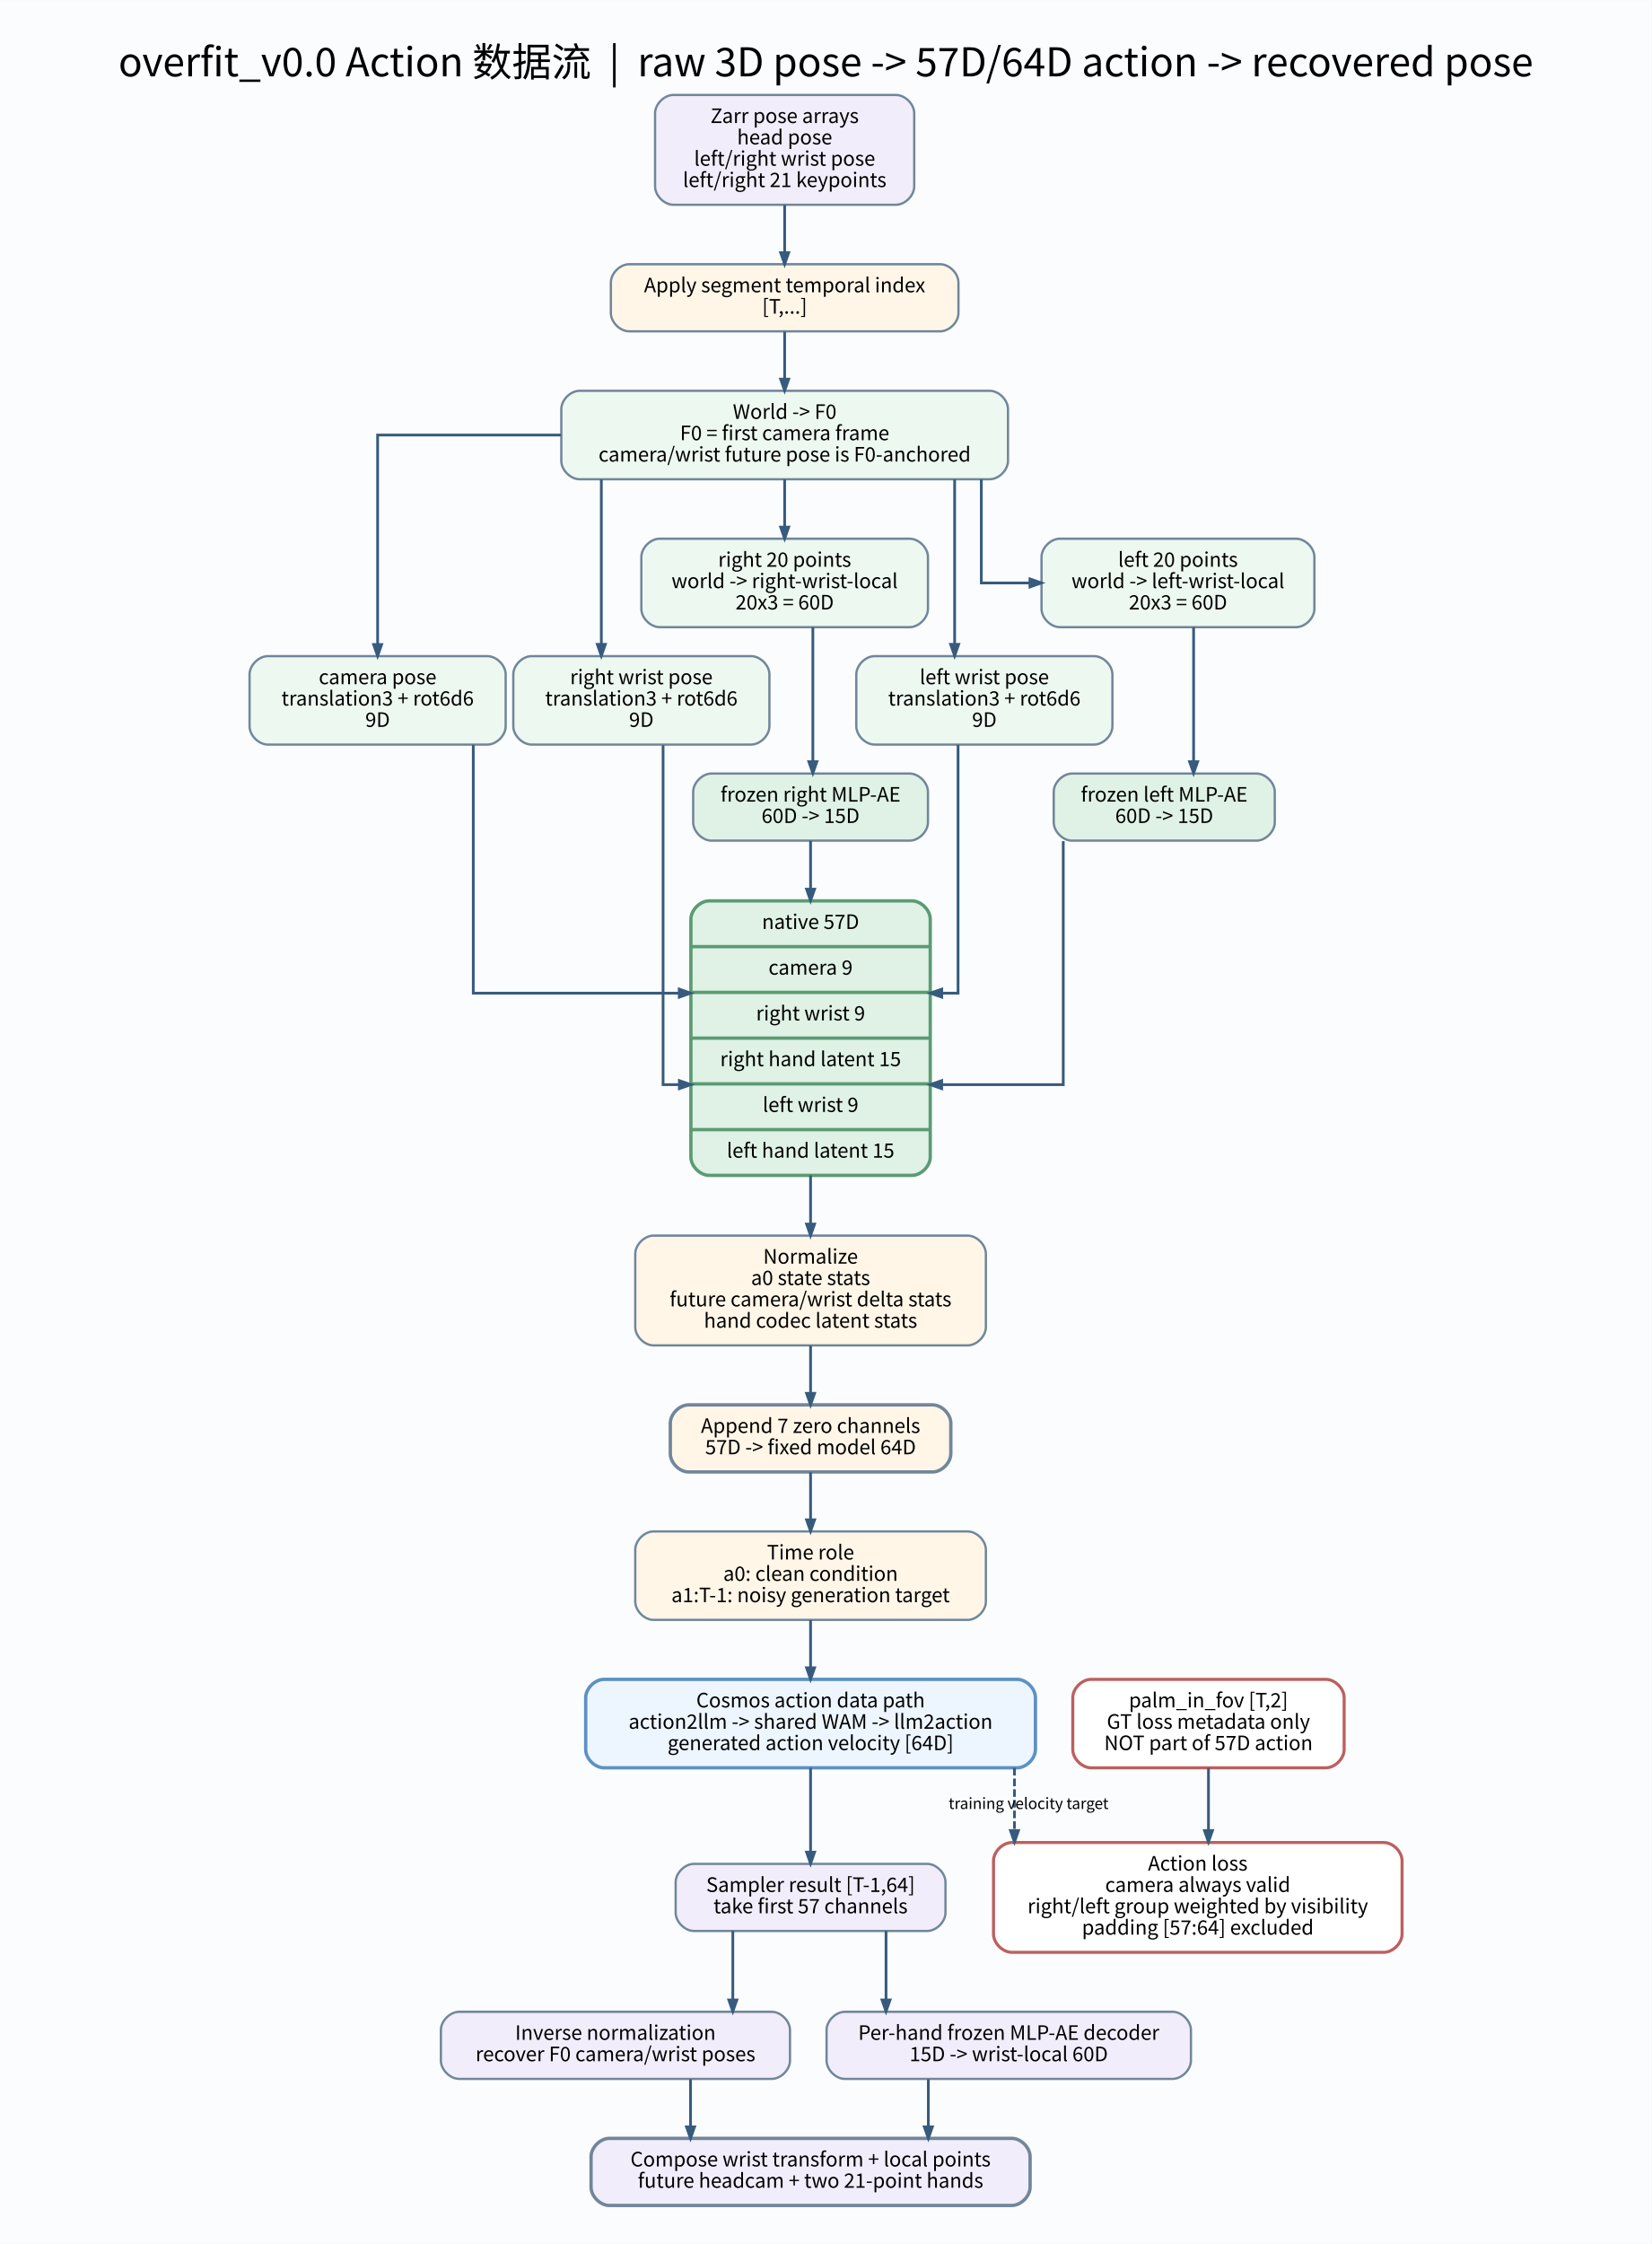
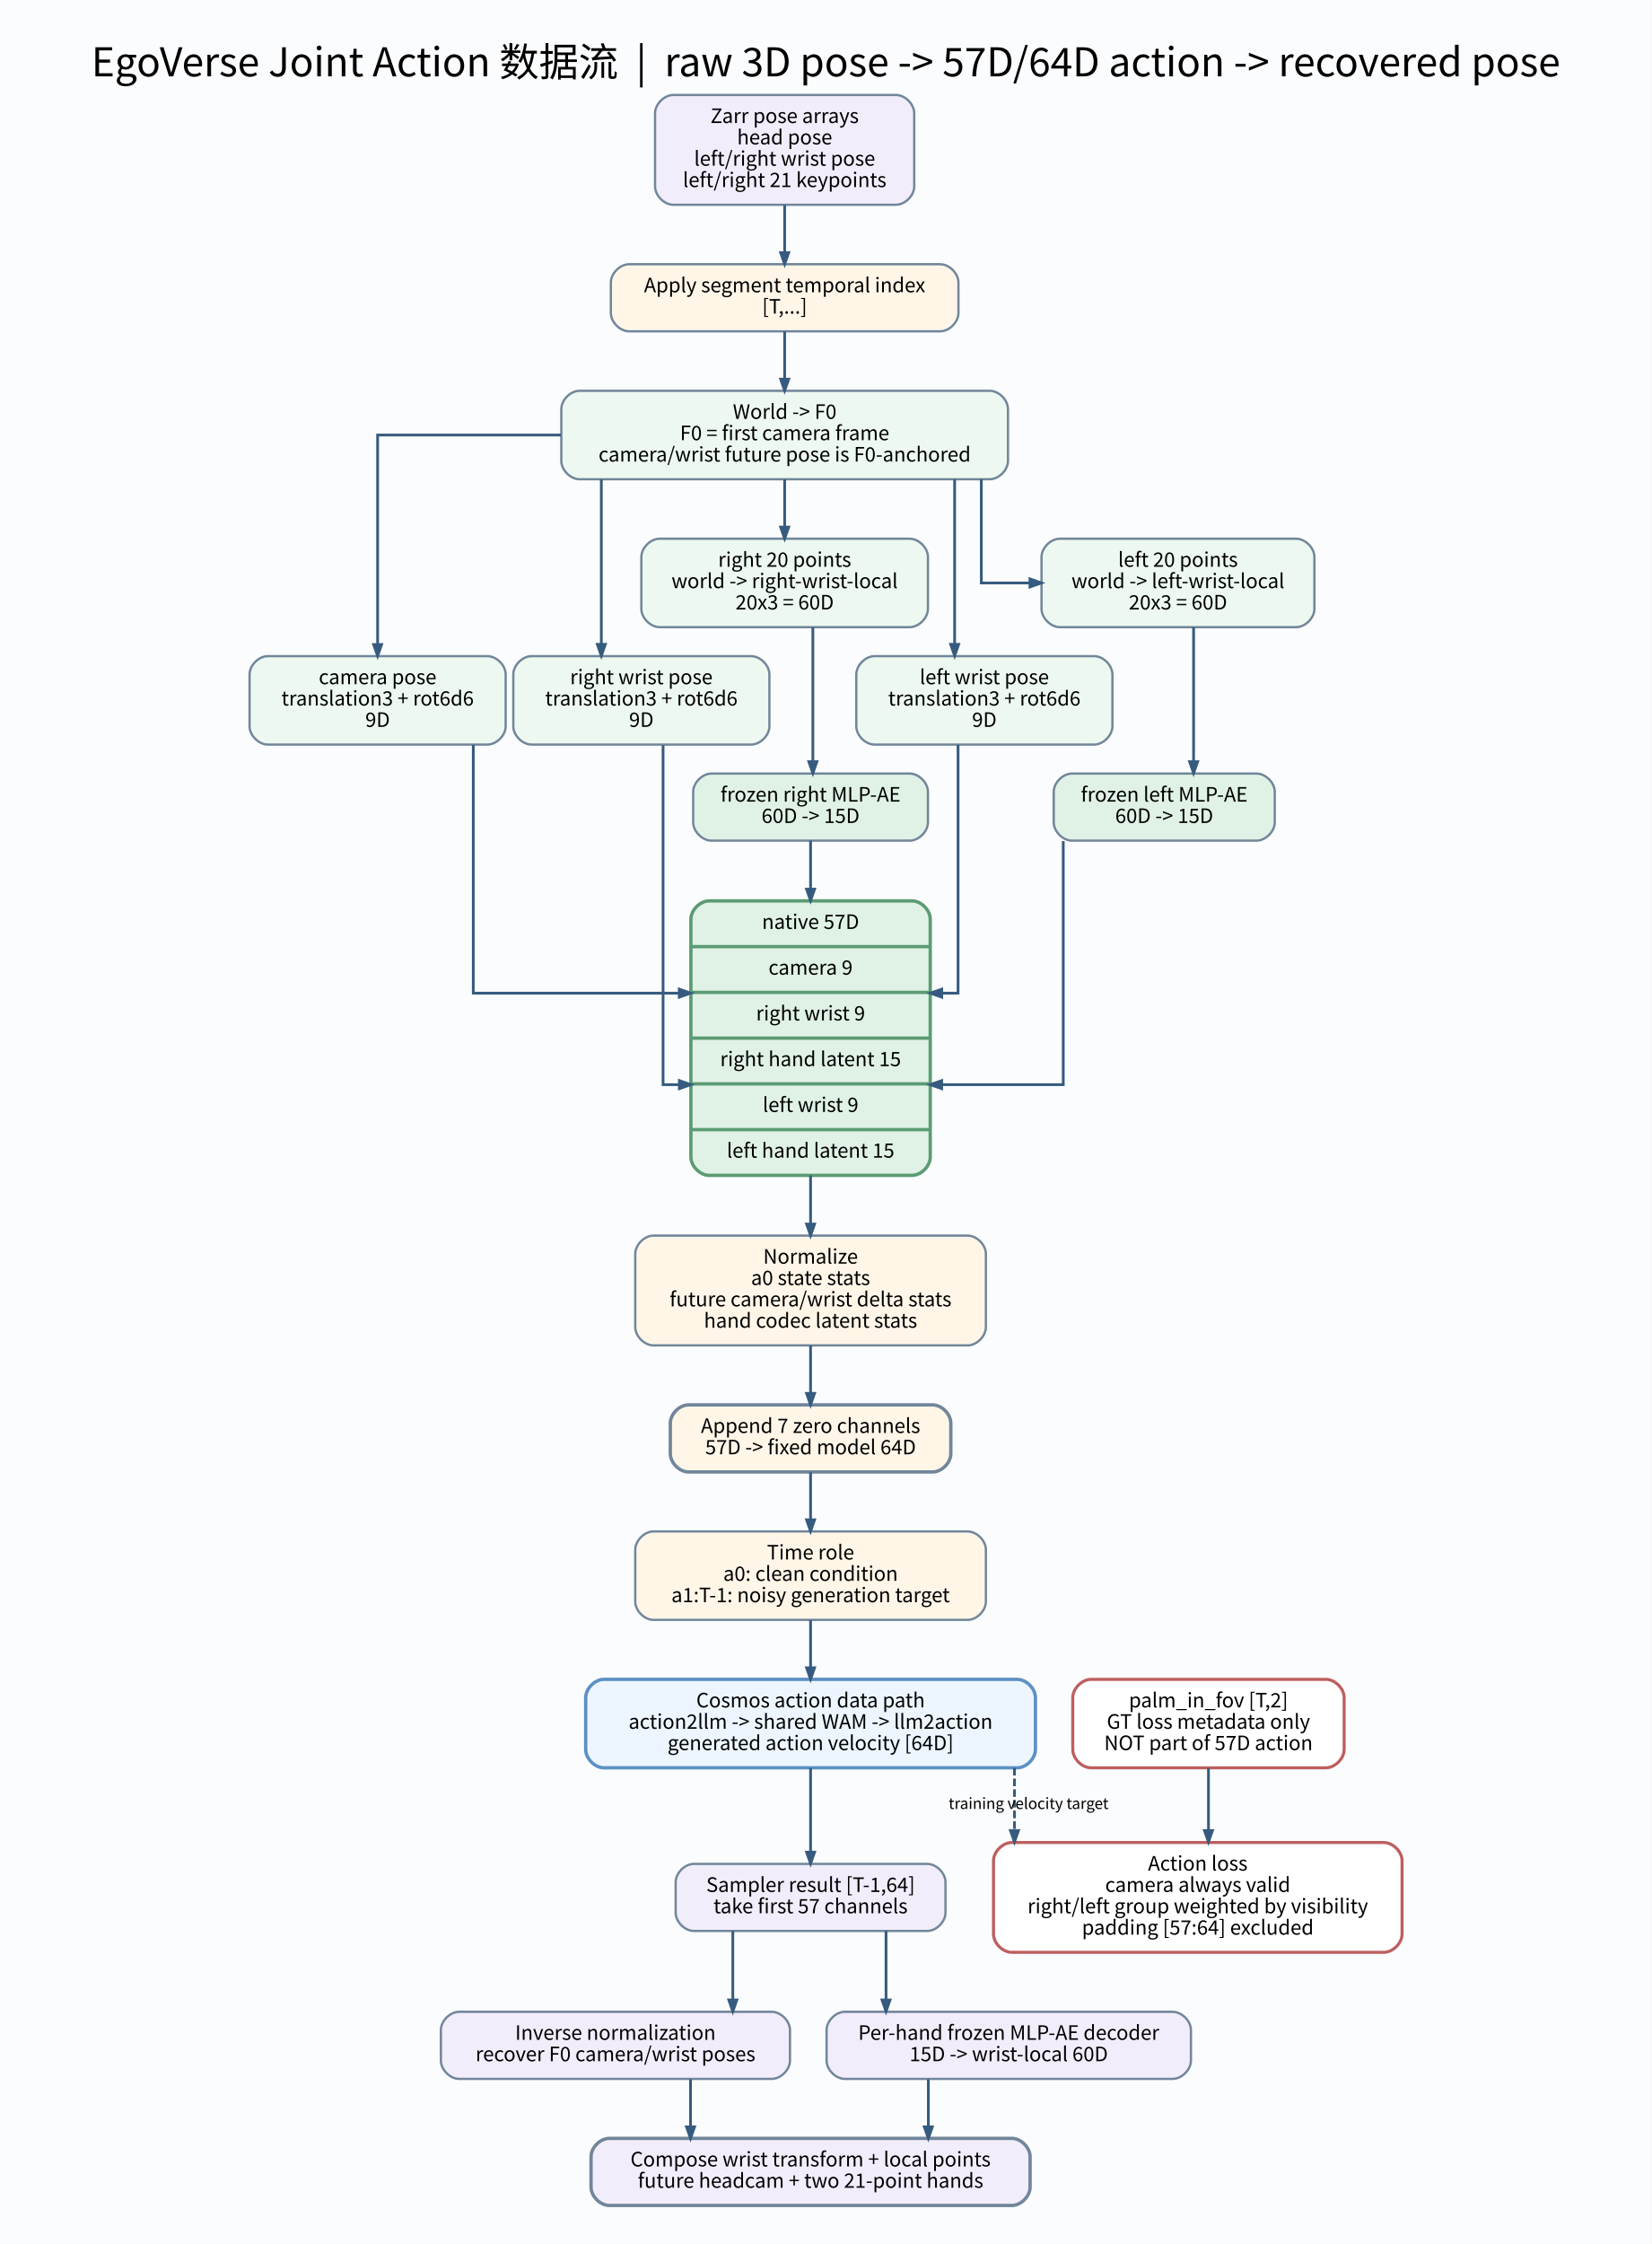
- <svg xmlns="http://www.w3.org/2000/svg" width="1083pt" height="1471pt" viewBox="0.00 0.00 1083.40 1471.40">
+ <svg xmlns="http://www.w3.org/2000/svg" shape-rendering="geometricPrecision" text-rendering="geometricPrecision" width="1083pt" height="1471pt" viewBox="0.00 0.00 1083.40 1471.40">
  <g id="graph0" class="graph" transform="scale(1 1) rotate(0) translate(25.2 1446.2)">
    <polygon fill="#fbfcfe" stroke="transparent" points="-25.2,25.2 -25.2,-1446.2 1058.2,-1446.2 1058.2,25.2 -25.2,25.2" />
-     <text text-anchor="middle" x="516.5" y="-1396.2" font-family="Noto Sans CJK SC" font-size="26.00">overfit_v0.0 Action 数据流  |  raw 3D pose -&gt; 57D/64D action -&gt; recovered pose</text>
+     <text text-anchor="middle" x="516.5" y="-1396.2" font-family="PingFang SC, Hiragino Sans GB, Microsoft YaHei, Noto Sans CJK SC, sans-serif" font-size="26.00">EgoVerse Joint Action 数据流  |  raw 3D pose -&gt; 57D/64D action -&gt; recovered pose</text>
    <g id="node1" class="node">
      <path fill="#f2edfb" stroke="#71869a" stroke-width="1.5" d="M562.5,-1384C562.5,-1384 416.5,-1384 416.5,-1384 410.5,-1384 404.5,-1378 404.5,-1372 404.5,-1372 404.5,-1324 404.5,-1324 404.5,-1318 410.5,-1312 416.5,-1312 416.5,-1312 562.5,-1312 562.5,-1312 568.5,-1312 574.5,-1318 574.5,-1324 574.5,-1324 574.5,-1372 574.5,-1372 574.5,-1378 568.5,-1384 562.5,-1384" />
-       <text text-anchor="middle" x="489.5" y="-1365.6" font-family="Noto Sans CJK SC" font-size="13.00">Zarr pose arrays</text>
-       <text text-anchor="middle" x="489.5" y="-1351.6" font-family="Noto Sans CJK SC" font-size="13.00">head pose</text>
-       <text text-anchor="middle" x="489.5" y="-1337.6" font-family="Noto Sans CJK SC" font-size="13.00">left/right wrist pose</text>
-       <text text-anchor="middle" x="489.5" y="-1323.6" font-family="Noto Sans CJK SC" font-size="13.00">left/right 21 keypoints</text>
+       <text text-anchor="middle" x="489.5" y="-1365.6" font-family="PingFang SC, Hiragino Sans GB, Microsoft YaHei, Noto Sans CJK SC, sans-serif" font-size="13.00">Zarr pose arrays</text>
+       <text text-anchor="middle" x="489.5" y="-1351.6" font-family="PingFang SC, Hiragino Sans GB, Microsoft YaHei, Noto Sans CJK SC, sans-serif" font-size="13.00">head pose</text>
+       <text text-anchor="middle" x="489.5" y="-1337.6" font-family="PingFang SC, Hiragino Sans GB, Microsoft YaHei, Noto Sans CJK SC, sans-serif" font-size="13.00">left/right wrist pose</text>
+       <text text-anchor="middle" x="489.5" y="-1323.6" font-family="PingFang SC, Hiragino Sans GB, Microsoft YaHei, Noto Sans CJK SC, sans-serif" font-size="13.00">left/right 21 keypoints</text>
    </g>
    <g id="node2" class="node">
      <path fill="#fff6e8" stroke="#71869a" stroke-width="1.5" d="M591.5,-1273C591.5,-1273 387.5,-1273 387.5,-1273 381.5,-1273 375.5,-1267 375.5,-1261 375.5,-1261 375.5,-1241 375.5,-1241 375.5,-1235 381.5,-1229 387.5,-1229 387.5,-1229 591.5,-1229 591.5,-1229 597.5,-1229 603.5,-1235 603.5,-1241 603.5,-1241 603.5,-1261 603.5,-1261 603.5,-1267 597.5,-1273 591.5,-1273" />
-       <text text-anchor="middle" x="489.5" y="-1254.6" font-family="Noto Sans CJK SC" font-size="13.00">Apply segment temporal index</text>
-       <text text-anchor="middle" x="489.5" y="-1240.6" font-family="Noto Sans CJK SC" font-size="13.00">[T,...]</text>
+       <text text-anchor="middle" x="489.5" y="-1254.6" font-family="PingFang SC, Hiragino Sans GB, Microsoft YaHei, Noto Sans CJK SC, sans-serif" font-size="13.00">Apply segment temporal index</text>
+       <text text-anchor="middle" x="489.5" y="-1240.6" font-family="PingFang SC, Hiragino Sans GB, Microsoft YaHei, Noto Sans CJK SC, sans-serif" font-size="13.00">[T,...]</text>
    </g>
    <g id="edge1" class="edge">
      <path fill="none" stroke="#365b7e" stroke-width="1.8" d="M489.5,-1311.88C489.5,-1311.88 489.5,-1280.56 489.5,-1280.56" />
      <polygon fill="#365b7e" stroke="#365b7e" stroke-width="1.8" points="492.13,-1280.56 489.5,-1273.06 486.88,-1280.56 492.13,-1280.56" />
    </g>
    <g id="node3" class="node">
      <path fill="#edf8f0" stroke="#71869a" stroke-width="1.5" d="M624,-1190C624,-1190 355,-1190 355,-1190 349,-1190 343,-1184 343,-1178 343,-1178 343,-1144 343,-1144 343,-1138 349,-1132 355,-1132 355,-1132 624,-1132 624,-1132 630,-1132 636,-1138 636,-1144 636,-1144 636,-1178 636,-1178 636,-1184 630,-1190 624,-1190" />
-       <text text-anchor="middle" x="489.5" y="-1171.6" font-family="Noto Sans CJK SC" font-size="13.00">World -&gt; F0</text>
-       <text text-anchor="middle" x="489.5" y="-1157.6" font-family="Noto Sans CJK SC" font-size="13.00">F0 = first camera frame</text>
-       <text text-anchor="middle" x="489.5" y="-1143.6" font-family="Noto Sans CJK SC" font-size="13.00">camera/wrist future pose is F0-anchored</text>
+       <text text-anchor="middle" x="489.5" y="-1171.6" font-family="PingFang SC, Hiragino Sans GB, Microsoft YaHei, Noto Sans CJK SC, sans-serif" font-size="13.00">World -&gt; F0</text>
+       <text text-anchor="middle" x="489.5" y="-1157.6" font-family="PingFang SC, Hiragino Sans GB, Microsoft YaHei, Noto Sans CJK SC, sans-serif" font-size="13.00">F0 = first camera frame</text>
+       <text text-anchor="middle" x="489.5" y="-1143.6" font-family="PingFang SC, Hiragino Sans GB, Microsoft YaHei, Noto Sans CJK SC, sans-serif" font-size="13.00">camera/wrist future pose is F0-anchored</text>
    </g>
    <g id="edge2" class="edge">
      <path fill="none" stroke="#365b7e" stroke-width="1.8" d="M489.5,-1228.75C489.5,-1228.75 489.5,-1197.63 489.5,-1197.63" />
      <polygon fill="#365b7e" stroke="#365b7e" stroke-width="1.8" points="492.13,-1197.63 489.5,-1190.13 486.88,-1197.63 492.13,-1197.63" />
    </g>
    <g id="node4" class="node">
      <path fill="#edf8f0" stroke="#71869a" stroke-width="1.5" d="M294.5,-1016C294.5,-1016 150.5,-1016 150.5,-1016 144.5,-1016 138.5,-1010 138.5,-1004 138.5,-1004 138.5,-970 138.5,-970 138.5,-964 144.5,-958 150.5,-958 150.5,-958 294.5,-958 294.5,-958 300.5,-958 306.5,-964 306.5,-970 306.5,-970 306.5,-1004 306.5,-1004 306.5,-1010 300.5,-1016 294.5,-1016" />
-       <text text-anchor="middle" x="222.5" y="-997.6" font-family="Noto Sans CJK SC" font-size="13.00">camera pose</text>
-       <text text-anchor="middle" x="222.5" y="-983.6" font-family="Noto Sans CJK SC" font-size="13.00">translation3 + rot6d6</text>
-       <text text-anchor="middle" x="222.5" y="-969.6" font-family="Noto Sans CJK SC" font-size="13.00">9D</text>
+       <text text-anchor="middle" x="222.5" y="-997.6" font-family="PingFang SC, Hiragino Sans GB, Microsoft YaHei, Noto Sans CJK SC, sans-serif" font-size="13.00">camera pose</text>
+       <text text-anchor="middle" x="222.5" y="-983.6" font-family="PingFang SC, Hiragino Sans GB, Microsoft YaHei, Noto Sans CJK SC, sans-serif" font-size="13.00">translation3 + rot6d6</text>
+       <text text-anchor="middle" x="222.5" y="-969.6" font-family="PingFang SC, Hiragino Sans GB, Microsoft YaHei, Noto Sans CJK SC, sans-serif" font-size="13.00">9D</text>
    </g>
    <g id="edge3" class="edge">
      <path fill="none" stroke="#365b7e" stroke-width="1.8" d="M342.72,-1161C280.68,-1161 222.5,-1161 222.5,-1161 222.5,-1161 222.5,-1023.62 222.5,-1023.62" />
      <polygon fill="#365b7e" stroke="#365b7e" stroke-width="1.8" points="225.13,-1023.62 222.5,-1016.12 219.88,-1023.62 225.13,-1023.62" />
    </g>
    <g id="node5" class="node">
      <path fill="#edf8f0" stroke="#71869a" stroke-width="1.5" d="M467.5,-1016C467.5,-1016 323.5,-1016 323.5,-1016 317.5,-1016 311.5,-1010 311.5,-1004 311.5,-1004 311.5,-970 311.5,-970 311.5,-964 317.5,-958 323.5,-958 323.5,-958 467.5,-958 467.5,-958 473.5,-958 479.5,-964 479.5,-970 479.5,-970 479.5,-1004 479.5,-1004 479.5,-1010 473.5,-1016 467.5,-1016" />
-       <text text-anchor="middle" x="395.5" y="-997.6" font-family="Noto Sans CJK SC" font-size="13.00">right wrist pose</text>
-       <text text-anchor="middle" x="395.5" y="-983.6" font-family="Noto Sans CJK SC" font-size="13.00">translation3 + rot6d6</text>
-       <text text-anchor="middle" x="395.5" y="-969.6" font-family="Noto Sans CJK SC" font-size="13.00">9D</text>
+       <text text-anchor="middle" x="395.5" y="-997.6" font-family="PingFang SC, Hiragino Sans GB, Microsoft YaHei, Noto Sans CJK SC, sans-serif" font-size="13.00">right wrist pose</text>
+       <text text-anchor="middle" x="395.5" y="-983.6" font-family="PingFang SC, Hiragino Sans GB, Microsoft YaHei, Noto Sans CJK SC, sans-serif" font-size="13.00">translation3 + rot6d6</text>
+       <text text-anchor="middle" x="395.5" y="-969.6" font-family="PingFang SC, Hiragino Sans GB, Microsoft YaHei, Noto Sans CJK SC, sans-serif" font-size="13.00">9D</text>
    </g>
    <g id="edge4" class="edge">
      <path fill="none" stroke="#365b7e" stroke-width="1.8" d="M369.25,-1131.88C369.25,-1131.88 369.25,-1023.72 369.25,-1023.72" />
      <polygon fill="#365b7e" stroke="#365b7e" stroke-width="1.8" points="371.88,-1023.72 369.25,-1016.22 366.63,-1023.72 371.88,-1023.72" />
    </g>
    <g id="node6" class="node">
      <path fill="#edf8f0" stroke="#71869a" stroke-width="1.5" d="M571.5,-1093C571.5,-1093 407.5,-1093 407.5,-1093 401.5,-1093 395.5,-1087 395.5,-1081 395.5,-1081 395.5,-1047 395.5,-1047 395.5,-1041 401.5,-1035 407.5,-1035 407.5,-1035 571.5,-1035 571.5,-1035 577.5,-1035 583.5,-1041 583.5,-1047 583.5,-1047 583.5,-1081 583.5,-1081 583.5,-1087 577.5,-1093 571.5,-1093" />
-       <text text-anchor="middle" x="489.5" y="-1074.6" font-family="Noto Sans CJK SC" font-size="13.00">right 20 points</text>
-       <text text-anchor="middle" x="489.5" y="-1060.6" font-family="Noto Sans CJK SC" font-size="13.00">world -&gt; right-wrist-local</text>
-       <text text-anchor="middle" x="489.5" y="-1046.6" font-family="Noto Sans CJK SC" font-size="13.00">20x3 = 60D</text>
+       <text text-anchor="middle" x="489.5" y="-1074.6" font-family="PingFang SC, Hiragino Sans GB, Microsoft YaHei, Noto Sans CJK SC, sans-serif" font-size="13.00">right 20 points</text>
+       <text text-anchor="middle" x="489.5" y="-1060.6" font-family="PingFang SC, Hiragino Sans GB, Microsoft YaHei, Noto Sans CJK SC, sans-serif" font-size="13.00">world -&gt; right-wrist-local</text>
+       <text text-anchor="middle" x="489.5" y="-1046.6" font-family="PingFang SC, Hiragino Sans GB, Microsoft YaHei, Noto Sans CJK SC, sans-serif" font-size="13.00">20x3 = 60D</text>
    </g>
    <g id="edge5" class="edge">
      <path fill="none" stroke="#365b7e" stroke-width="1.8" d="M489.5,-1131.9C489.5,-1131.9 489.5,-1100.58 489.5,-1100.58" />
      <polygon fill="#365b7e" stroke="#365b7e" stroke-width="1.8" points="492.13,-1100.58 489.5,-1093.08 486.88,-1100.58 492.13,-1100.58" />
    </g>
    <g id="node8" class="node">
      <path fill="#edf8f0" stroke="#71869a" stroke-width="1.5" d="M692.5,-1016C692.5,-1016 548.5,-1016 548.5,-1016 542.5,-1016 536.5,-1010 536.5,-1004 536.5,-1004 536.5,-970 536.5,-970 536.5,-964 542.5,-958 548.5,-958 548.5,-958 692.5,-958 692.5,-958 698.5,-958 704.5,-964 704.5,-970 704.5,-970 704.5,-1004 704.5,-1004 704.5,-1010 698.5,-1016 692.5,-1016" />
-       <text text-anchor="middle" x="620.5" y="-997.6" font-family="Noto Sans CJK SC" font-size="13.00">left wrist pose</text>
-       <text text-anchor="middle" x="620.5" y="-983.6" font-family="Noto Sans CJK SC" font-size="13.00">translation3 + rot6d6</text>
-       <text text-anchor="middle" x="620.5" y="-969.6" font-family="Noto Sans CJK SC" font-size="13.00">9D</text>
+       <text text-anchor="middle" x="620.5" y="-997.6" font-family="PingFang SC, Hiragino Sans GB, Microsoft YaHei, Noto Sans CJK SC, sans-serif" font-size="13.00">left wrist pose</text>
+       <text text-anchor="middle" x="620.5" y="-983.6" font-family="PingFang SC, Hiragino Sans GB, Microsoft YaHei, Noto Sans CJK SC, sans-serif" font-size="13.00">translation3 + rot6d6</text>
+       <text text-anchor="middle" x="620.5" y="-969.6" font-family="PingFang SC, Hiragino Sans GB, Microsoft YaHei, Noto Sans CJK SC, sans-serif" font-size="13.00">9D</text>
    </g>
    <g id="edge6" class="edge">
      <path fill="none" stroke="#365b7e" stroke-width="1.8" d="M601,-1131.88C601,-1131.88 601,-1023.72 601,-1023.72" />
      <polygon fill="#365b7e" stroke="#365b7e" stroke-width="1.8" points="603.63,-1023.72 601,-1016.22 598.38,-1023.72 603.63,-1023.72" />
    </g>
    <g id="node9" class="node">
      <path fill="#edf8f0" stroke="#71869a" stroke-width="1.5" d="M825,-1093C825,-1093 670,-1093 670,-1093 664,-1093 658,-1087 658,-1081 658,-1081 658,-1047 658,-1047 658,-1041 664,-1035 670,-1035 670,-1035 825,-1035 825,-1035 831,-1035 837,-1041 837,-1047 837,-1047 837,-1081 837,-1081 837,-1087 831,-1093 825,-1093" />
-       <text text-anchor="middle" x="747.5" y="-1074.6" font-family="Noto Sans CJK SC" font-size="13.00">left 20 points</text>
-       <text text-anchor="middle" x="747.5" y="-1060.6" font-family="Noto Sans CJK SC" font-size="13.00">world -&gt; left-wrist-local</text>
-       <text text-anchor="middle" x="747.5" y="-1046.6" font-family="Noto Sans CJK SC" font-size="13.00">20x3 = 60D</text>
+       <text text-anchor="middle" x="747.5" y="-1074.6" font-family="PingFang SC, Hiragino Sans GB, Microsoft YaHei, Noto Sans CJK SC, sans-serif" font-size="13.00">left 20 points</text>
+       <text text-anchor="middle" x="747.5" y="-1060.6" font-family="PingFang SC, Hiragino Sans GB, Microsoft YaHei, Noto Sans CJK SC, sans-serif" font-size="13.00">world -&gt; left-wrist-local</text>
+       <text text-anchor="middle" x="747.5" y="-1046.6" font-family="PingFang SC, Hiragino Sans GB, Microsoft YaHei, Noto Sans CJK SC, sans-serif" font-size="13.00">20x3 = 60D</text>
    </g>
    <g id="edge7" class="edge">
      <path fill="none" stroke="#365b7e" stroke-width="1.8" d="M618.5,-1131.9C618.5,-1103.32 618.5,-1064 618.5,-1064 618.5,-1064 650.41,-1064 650.41,-1064" />
      <polygon fill="#365b7e" stroke="#365b7e" stroke-width="1.8" points="650.41,-1066.63 657.91,-1064 650.41,-1061.38 650.41,-1066.63" />
    </g>
    <g id="node11" class="node">
      <path fill="#dff2e5" stroke="#5b9b73" stroke-width="2.2" d="M440,-675.5C440,-675.5 573,-675.5 573,-675.5 579,-675.5 585,-681.5 585,-687.5 585,-687.5 585,-843.5 585,-843.5 585,-849.5 579,-855.5 573,-855.5 573,-855.5 440,-855.5 440,-855.5 434,-855.5 428,-849.5 428,-843.5 428,-843.5 428,-687.5 428,-687.5 428,-681.5 434,-675.5 440,-675.5" />
-       <text text-anchor="middle" x="506.5" y="-837.1" font-family="Noto Sans CJK SC" font-size="13.00">native 57D</text>
+       <text text-anchor="middle" x="506.5" y="-837.1" font-family="PingFang SC, Hiragino Sans GB, Microsoft YaHei, Noto Sans CJK SC, sans-serif" font-size="13.00">native 57D</text>
      <polyline fill="none" stroke="#5b9b73" stroke-width="2.2" points="428,-825.5 585,-825.5 " />
-       <text text-anchor="middle" x="506.5" y="-807.1" font-family="Noto Sans CJK SC" font-size="13.00">camera 9</text>
+       <text text-anchor="middle" x="506.5" y="-807.1" font-family="PingFang SC, Hiragino Sans GB, Microsoft YaHei, Noto Sans CJK SC, sans-serif" font-size="13.00">camera 9</text>
      <polyline fill="none" stroke="#5b9b73" stroke-width="2.2" points="428,-795.5 585,-795.5 " />
-       <text text-anchor="middle" x="506.5" y="-777.1" font-family="Noto Sans CJK SC" font-size="13.00">right wrist 9</text>
+       <text text-anchor="middle" x="506.5" y="-777.1" font-family="PingFang SC, Hiragino Sans GB, Microsoft YaHei, Noto Sans CJK SC, sans-serif" font-size="13.00">right wrist 9</text>
      <polyline fill="none" stroke="#5b9b73" stroke-width="2.2" points="428,-765.5 585,-765.5 " />
-       <text text-anchor="middle" x="506.5" y="-747.1" font-family="Noto Sans CJK SC" font-size="13.00">right hand latent 15</text>
+       <text text-anchor="middle" x="506.5" y="-747.1" font-family="PingFang SC, Hiragino Sans GB, Microsoft YaHei, Noto Sans CJK SC, sans-serif" font-size="13.00">right hand latent 15</text>
      <polyline fill="none" stroke="#5b9b73" stroke-width="2.2" points="428,-735.5 585,-735.5 " />
-       <text text-anchor="middle" x="506.5" y="-717.1" font-family="Noto Sans CJK SC" font-size="13.00">left wrist 9</text>
+       <text text-anchor="middle" x="506.5" y="-717.1" font-family="PingFang SC, Hiragino Sans GB, Microsoft YaHei, Noto Sans CJK SC, sans-serif" font-size="13.00">left wrist 9</text>
      <polyline fill="none" stroke="#5b9b73" stroke-width="2.2" points="428,-705.5 585,-705.5 " />
-       <text text-anchor="middle" x="506.5" y="-687.1" font-family="Noto Sans CJK SC" font-size="13.00">left hand latent 15</text>
+       <text text-anchor="middle" x="506.5" y="-687.1" font-family="PingFang SC, Hiragino Sans GB, Microsoft YaHei, Noto Sans CJK SC, sans-serif" font-size="13.00">left hand latent 15</text>
    </g>
    <g id="edge10" class="edge">
      <path fill="none" stroke="#365b7e" stroke-width="1.8" d="M285.25,-957.84C285.25,-904.13 285.25,-795 285.25,-795 285.25,-795 420.37,-795 420.37,-795" />
      <polygon fill="#365b7e" stroke="#365b7e" stroke-width="1.8" points="420.37,-797.63 427.87,-795 420.37,-792.38 420.37,-797.63" />
    </g>
    <g id="edge11" class="edge">
      <path fill="none" stroke="#365b7e" stroke-width="1.8" d="M409.75,-957.6C409.75,-891.12 409.75,-735 409.75,-735 409.75,-735 420.45,-735 420.45,-735" />
      <polygon fill="#365b7e" stroke="#365b7e" stroke-width="1.8" points="420.45,-737.63 427.95,-735 420.45,-732.38 420.45,-737.63" />
    </g>
    <g id="node7" class="node">
      <path fill="#dff2e5" stroke="#71869a" stroke-width="1.5" d="M571.5,-939C571.5,-939 441.5,-939 441.5,-939 435.5,-939 429.5,-933 429.5,-927 429.5,-927 429.5,-907 429.5,-907 429.5,-901 435.5,-895 441.5,-895 441.5,-895 571.5,-895 571.5,-895 577.5,-895 583.5,-901 583.5,-907 583.5,-907 583.5,-927 583.5,-927 583.5,-933 577.5,-939 571.5,-939" />
-       <text text-anchor="middle" x="506.5" y="-920.6" font-family="Noto Sans CJK SC" font-size="13.00">frozen right MLP-AE</text>
-       <text text-anchor="middle" x="506.5" y="-906.6" font-family="Noto Sans CJK SC" font-size="13.00">60D -&gt; 15D</text>
+       <text text-anchor="middle" x="506.5" y="-920.6" font-family="PingFang SC, Hiragino Sans GB, Microsoft YaHei, Noto Sans CJK SC, sans-serif" font-size="13.00">frozen right MLP-AE</text>
+       <text text-anchor="middle" x="506.5" y="-906.6" font-family="PingFang SC, Hiragino Sans GB, Microsoft YaHei, Noto Sans CJK SC, sans-serif" font-size="13.00">60D -&gt; 15D</text>
    </g>
    <g id="edge8" class="edge">
      <path fill="none" stroke="#365b7e" stroke-width="1.8" d="M508,-1034.96C508,-1034.96 508,-946.77 508,-946.77" />
      <polygon fill="#365b7e" stroke="#365b7e" stroke-width="1.8" points="510.63,-946.77 508,-939.27 505.38,-946.77 510.63,-946.77" />
    </g>
    <g id="edge12" class="edge">
      <path fill="none" stroke="#365b7e" stroke-width="1.8" d="M506.5,-894.97C506.5,-894.97 506.5,-863.19 506.5,-863.19" />
      <polygon fill="#365b7e" stroke="#365b7e" stroke-width="1.8" points="509.13,-863.19 506.5,-855.69 503.88,-863.19 509.13,-863.19" />
    </g>
    <g id="edge13" class="edge">
      <path fill="none" stroke="#365b7e" stroke-width="1.8" d="M603.25,-957.84C603.25,-904.13 603.25,-795 603.25,-795 603.25,-795 592.55,-795 592.55,-795" />
      <polygon fill="#365b7e" stroke="#365b7e" stroke-width="1.8" points="592.55,-792.38 585.05,-795 592.55,-797.63 592.55,-792.38" />
    </g>
    <g id="node10" class="node">
      <path fill="#dff2e5" stroke="#71869a" stroke-width="1.5" d="M799,-939C799,-939 678,-939 678,-939 672,-939 666,-933 666,-927 666,-927 666,-907 666,-907 666,-901 672,-895 678,-895 678,-895 799,-895 799,-895 805,-895 811,-901 811,-907 811,-907 811,-927 811,-927 811,-933 805,-939 799,-939" />
-       <text text-anchor="middle" x="738.5" y="-920.6" font-family="Noto Sans CJK SC" font-size="13.00">frozen left MLP-AE</text>
-       <text text-anchor="middle" x="738.5" y="-906.6" font-family="Noto Sans CJK SC" font-size="13.00">60D -&gt; 15D</text>
+       <text text-anchor="middle" x="738.5" y="-920.6" font-family="PingFang SC, Hiragino Sans GB, Microsoft YaHei, Noto Sans CJK SC, sans-serif" font-size="13.00">frozen left MLP-AE</text>
+       <text text-anchor="middle" x="738.5" y="-906.6" font-family="PingFang SC, Hiragino Sans GB, Microsoft YaHei, Noto Sans CJK SC, sans-serif" font-size="13.00">60D -&gt; 15D</text>
    </g>
    <g id="edge9" class="edge">
      <path fill="none" stroke="#365b7e" stroke-width="1.8" d="M757.75,-1034.96C757.75,-1034.96 757.75,-946.77 757.75,-946.77" />
      <polygon fill="#365b7e" stroke="#365b7e" stroke-width="1.8" points="760.38,-946.77 757.75,-939.27 755.13,-946.77 760.38,-946.77" />
    </g>
    <g id="edge14" class="edge">
      <path fill="none" stroke="#365b7e" stroke-width="1.8" d="M672.25,-894.68C672.25,-846.08 672.25,-735 672.25,-735 672.25,-735 592.51,-735 592.51,-735" />
      <polygon fill="#365b7e" stroke="#365b7e" stroke-width="1.8" points="592.51,-732.38 585.01,-735 592.51,-737.63 592.51,-732.38" />
    </g>
    <g id="node12" class="node">
      <path fill="#fff6e8" stroke="#71869a" stroke-width="1.5" d="M609.5,-636C609.5,-636 403.5,-636 403.5,-636 397.5,-636 391.5,-630 391.5,-624 391.5,-624 391.5,-576 391.5,-576 391.5,-570 397.5,-564 403.5,-564 403.5,-564 609.5,-564 609.5,-564 615.5,-564 621.5,-570 621.5,-576 621.5,-576 621.5,-624 621.5,-624 621.5,-630 615.5,-636 609.5,-636" />
-       <text text-anchor="middle" x="506.5" y="-617.6" font-family="Noto Sans CJK SC" font-size="13.00">Normalize</text>
-       <text text-anchor="middle" x="506.5" y="-603.6" font-family="Noto Sans CJK SC" font-size="13.00">a0 state stats</text>
-       <text text-anchor="middle" x="506.5" y="-589.6" font-family="Noto Sans CJK SC" font-size="13.00">future camera/wrist delta stats</text>
-       <text text-anchor="middle" x="506.5" y="-575.6" font-family="Noto Sans CJK SC" font-size="13.00">hand codec latent stats</text>
+       <text text-anchor="middle" x="506.5" y="-617.6" font-family="PingFang SC, Hiragino Sans GB, Microsoft YaHei, Noto Sans CJK SC, sans-serif" font-size="13.00">Normalize</text>
+       <text text-anchor="middle" x="506.5" y="-603.6" font-family="PingFang SC, Hiragino Sans GB, Microsoft YaHei, Noto Sans CJK SC, sans-serif" font-size="13.00">a0 state stats</text>
+       <text text-anchor="middle" x="506.5" y="-589.6" font-family="PingFang SC, Hiragino Sans GB, Microsoft YaHei, Noto Sans CJK SC, sans-serif" font-size="13.00">future camera/wrist delta stats</text>
+       <text text-anchor="middle" x="506.5" y="-575.6" font-family="PingFang SC, Hiragino Sans GB, Microsoft YaHei, Noto Sans CJK SC, sans-serif" font-size="13.00">hand codec latent stats</text>
    </g>
    <g id="edge18" class="edge">
      <path fill="none" stroke="#365b7e" stroke-width="1.8" d="M506.5,-675.49C506.5,-675.49 506.5,-643.57 506.5,-643.57" />
      <polygon fill="#365b7e" stroke="#365b7e" stroke-width="1.8" points="509.13,-643.57 506.5,-636.07 503.88,-643.57 509.13,-643.57" />
    </g>
    <g id="node13" class="node">
      <path fill="#fff6e8" stroke="#71869a" stroke-width="2.2" d="M586.5,-525C586.5,-525 426.5,-525 426.5,-525 420.5,-525 414.5,-519 414.5,-513 414.5,-513 414.5,-493 414.5,-493 414.5,-487 420.5,-481 426.5,-481 426.5,-481 586.5,-481 586.5,-481 592.5,-481 598.5,-487 598.5,-493 598.5,-493 598.5,-513 598.5,-513 598.5,-519 592.5,-525 586.5,-525" />
-       <text text-anchor="middle" x="506.5" y="-506.6" font-family="Noto Sans CJK SC" font-size="13.00">Append 7 zero channels</text>
-       <text text-anchor="middle" x="506.5" y="-492.6" font-family="Noto Sans CJK SC" font-size="13.00">57D -&gt; fixed model 64D</text>
+       <text text-anchor="middle" x="506.5" y="-506.6" font-family="PingFang SC, Hiragino Sans GB, Microsoft YaHei, Noto Sans CJK SC, sans-serif" font-size="13.00">Append 7 zero channels</text>
+       <text text-anchor="middle" x="506.5" y="-492.6" font-family="PingFang SC, Hiragino Sans GB, Microsoft YaHei, Noto Sans CJK SC, sans-serif" font-size="13.00">57D -&gt; fixed model 64D</text>
    </g>
    <g id="edge15" class="edge">
      <path fill="none" stroke="#365b7e" stroke-width="1.8" d="M506.5,-563.88C506.5,-563.88 506.5,-532.56 506.5,-532.56" />
      <polygon fill="#365b7e" stroke="#365b7e" stroke-width="1.8" points="509.13,-532.56 506.5,-525.06 503.88,-532.56 509.13,-532.56" />
    </g>
    <g id="node14" class="node">
      <path fill="#fff6e8" stroke="#71869a" stroke-width="1.5" d="M609.5,-442C609.5,-442 403.5,-442 403.5,-442 397.5,-442 391.5,-436 391.5,-430 391.5,-430 391.5,-396 391.5,-396 391.5,-390 397.5,-384 403.5,-384 403.5,-384 609.5,-384 609.5,-384 615.5,-384 621.5,-390 621.5,-396 621.5,-396 621.5,-430 621.5,-430 621.5,-436 615.5,-442 609.5,-442" />
-       <text text-anchor="middle" x="506.5" y="-423.6" font-family="Noto Sans CJK SC" font-size="13.00">Time role</text>
-       <text text-anchor="middle" x="506.5" y="-409.6" font-family="Noto Sans CJK SC" font-size="13.00">a0: clean condition</text>
-       <text text-anchor="middle" x="506.5" y="-395.6" font-family="Noto Sans CJK SC" font-size="13.00">a1:T-1: noisy generation target</text>
+       <text text-anchor="middle" x="506.5" y="-423.6" font-family="PingFang SC, Hiragino Sans GB, Microsoft YaHei, Noto Sans CJK SC, sans-serif" font-size="13.00">Time role</text>
+       <text text-anchor="middle" x="506.5" y="-409.6" font-family="PingFang SC, Hiragino Sans GB, Microsoft YaHei, Noto Sans CJK SC, sans-serif" font-size="13.00">a0: clean condition</text>
+       <text text-anchor="middle" x="506.5" y="-395.6" font-family="PingFang SC, Hiragino Sans GB, Microsoft YaHei, Noto Sans CJK SC, sans-serif" font-size="13.00">a1:T-1: noisy generation target</text>
    </g>
    <g id="edge16" class="edge">
      <path fill="none" stroke="#365b7e" stroke-width="1.8" d="M506.5,-480.75C506.5,-480.75 506.5,-449.63 506.5,-449.63" />
      <polygon fill="#365b7e" stroke="#365b7e" stroke-width="1.8" points="509.13,-449.63 506.5,-442.13 503.88,-449.63 509.13,-449.63" />
    </g>
    <g id="node15" class="node">
      <path fill="#edf6ff" stroke="#5d91c3" stroke-width="2.2" d="M642,-345C642,-345 371,-345 371,-345 365,-345 359,-339 359,-333 359,-333 359,-299 359,-299 359,-293 365,-287 371,-287 371,-287 642,-287 642,-287 648,-287 654,-293 654,-299 654,-299 654,-333 654,-333 654,-339 648,-345 642,-345" />
-       <text text-anchor="middle" x="506.5" y="-326.6" font-family="Noto Sans CJK SC" font-size="13.00">Cosmos action data path</text>
-       <text text-anchor="middle" x="506.5" y="-312.6" font-family="Noto Sans CJK SC" font-size="13.00">action2llm -&gt; shared WAM -&gt; llm2action</text>
-       <text text-anchor="middle" x="506.5" y="-298.6" font-family="Noto Sans CJK SC" font-size="13.00">generated action velocity [64D]</text>
+       <text text-anchor="middle" x="506.5" y="-326.6" font-family="PingFang SC, Hiragino Sans GB, Microsoft YaHei, Noto Sans CJK SC, sans-serif" font-size="13.00">Cosmos action data path</text>
+       <text text-anchor="middle" x="506.5" y="-312.6" font-family="PingFang SC, Hiragino Sans GB, Microsoft YaHei, Noto Sans CJK SC, sans-serif" font-size="13.00">action2llm -&gt; shared WAM -&gt; llm2action</text>
+       <text text-anchor="middle" x="506.5" y="-298.6" font-family="PingFang SC, Hiragino Sans GB, Microsoft YaHei, Noto Sans CJK SC, sans-serif" font-size="13.00">generated action velocity [64D]</text>
    </g>
    <g id="edge17" class="edge">
      <path fill="none" stroke="#365b7e" stroke-width="1.8" d="M506.5,-383.9C506.5,-383.9 506.5,-352.58 506.5,-352.58" />
      <polygon fill="#365b7e" stroke="#365b7e" stroke-width="1.8" points="509.13,-352.58 506.5,-345.08 503.88,-352.58 509.13,-352.58" />
    </g>
    <g id="node16" class="node">
      <path fill="#f2edfb" stroke="#71869a" stroke-width="1.5" d="M583,-224C583,-224 430,-224 430,-224 424,-224 418,-218 418,-212 418,-212 418,-192 418,-192 418,-186 424,-180 430,-180 430,-180 583,-180 583,-180 589,-180 595,-186 595,-192 595,-192 595,-212 595,-212 595,-218 589,-224 583,-224" />
-       <text text-anchor="middle" x="506.5" y="-205.6" font-family="Noto Sans CJK SC" font-size="13.00">Sampler result [T-1,64]</text>
-       <text text-anchor="middle" x="506.5" y="-191.6" font-family="Noto Sans CJK SC" font-size="13.00">take first 57 channels</text>
+       <text text-anchor="middle" x="506.5" y="-205.6" font-family="PingFang SC, Hiragino Sans GB, Microsoft YaHei, Noto Sans CJK SC, sans-serif" font-size="13.00">Sampler result [T-1,64]</text>
+       <text text-anchor="middle" x="506.5" y="-191.6" font-family="PingFang SC, Hiragino Sans GB, Microsoft YaHei, Noto Sans CJK SC, sans-serif" font-size="13.00">take first 57 channels</text>
    </g>
    <g id="edge19" class="edge">
      <path fill="none" stroke="#365b7e" stroke-width="1.8" d="M506.5,-286.94C506.5,-286.94 506.5,-231.67 506.5,-231.67" />
      <polygon fill="#365b7e" stroke="#365b7e" stroke-width="1.8" points="509.13,-231.67 506.5,-224.17 503.88,-231.67 509.13,-231.67" />
    </g>
    <g id="node21" class="node">
      <path fill="white" stroke="#bd5f5f" stroke-width="2" d="M882.5,-238C882.5,-238 638.5,-238 638.5,-238 632.5,-238 626.5,-232 626.5,-226 626.5,-226 626.5,-178 626.5,-178 626.5,-172 632.5,-166 638.5,-166 638.5,-166 882.5,-166 882.5,-166 888.5,-166 894.5,-172 894.5,-178 894.5,-178 894.5,-226 894.5,-226 894.5,-232 888.5,-238 882.5,-238" />
-       <text text-anchor="middle" x="760.5" y="-219.6" font-family="Noto Sans CJK SC" font-size="13.00">Action loss</text>
-       <text text-anchor="middle" x="760.5" y="-205.6" font-family="Noto Sans CJK SC" font-size="13.00">camera always valid</text>
-       <text text-anchor="middle" x="760.5" y="-191.6" font-family="Noto Sans CJK SC" font-size="13.00">right/left group weighted by visibility</text>
-       <text text-anchor="middle" x="760.5" y="-177.6" font-family="Noto Sans CJK SC" font-size="13.00">padding [57:64] excluded</text>
+       <text text-anchor="middle" x="760.5" y="-219.6" font-family="PingFang SC, Hiragino Sans GB, Microsoft YaHei, Noto Sans CJK SC, sans-serif" font-size="13.00">Action loss</text>
+       <text text-anchor="middle" x="760.5" y="-205.6" font-family="PingFang SC, Hiragino Sans GB, Microsoft YaHei, Noto Sans CJK SC, sans-serif" font-size="13.00">camera always valid</text>
+       <text text-anchor="middle" x="760.5" y="-191.6" font-family="PingFang SC, Hiragino Sans GB, Microsoft YaHei, Noto Sans CJK SC, sans-serif" font-size="13.00">right/left group weighted by visibility</text>
+       <text text-anchor="middle" x="760.5" y="-177.6" font-family="PingFang SC, Hiragino Sans GB, Microsoft YaHei, Noto Sans CJK SC, sans-serif" font-size="13.00">padding [57:64] excluded</text>
    </g>
    <g id="edge25" class="edge">
      <path fill="none" stroke="#365b7e" stroke-width="1.8" stroke-dasharray="5,2" d="M640.25,-286.94C640.25,-286.94 640.25,-245.86 640.25,-245.86" />
      <polygon fill="#365b7e" stroke="#365b7e" stroke-width="1.8" points="642.88,-245.86 640.25,-238.36 637.63,-245.86 642.88,-245.86" />
-       <text text-anchor="middle" x="649.5" y="-260" font-family="Noto Sans CJK SC" font-size="10.00">training velocity target</text>
+       <text text-anchor="middle" x="649.5" y="-260" font-family="PingFang SC, Hiragino Sans GB, Microsoft YaHei, Noto Sans CJK SC, sans-serif" font-size="10.00">training velocity target</text>
    </g>
    <g id="node17" class="node">
      <path fill="#f2edfb" stroke="#71869a" stroke-width="1.5" d="M481,-127C481,-127 276,-127 276,-127 270,-127 264,-121 264,-115 264,-115 264,-95 264,-95 264,-89 270,-83 276,-83 276,-83 481,-83 481,-83 487,-83 493,-89 493,-95 493,-95 493,-115 493,-115 493,-121 487,-127 481,-127" />
-       <text text-anchor="middle" x="378.5" y="-108.6" font-family="Noto Sans CJK SC" font-size="13.00">Inverse normalization</text>
-       <text text-anchor="middle" x="378.5" y="-94.6" font-family="Noto Sans CJK SC" font-size="13.00">recover F0 camera/wrist poses</text>
+       <text text-anchor="middle" x="378.5" y="-108.6" font-family="PingFang SC, Hiragino Sans GB, Microsoft YaHei, Noto Sans CJK SC, sans-serif" font-size="13.00">Inverse normalization</text>
+       <text text-anchor="middle" x="378.5" y="-94.6" font-family="PingFang SC, Hiragino Sans GB, Microsoft YaHei, Noto Sans CJK SC, sans-serif" font-size="13.00">recover F0 camera/wrist poses</text>
    </g>
    <g id="edge20" class="edge">
      <path fill="none" stroke="#365b7e" stroke-width="1.8" d="M455.5,-179.99C455.5,-179.99 455.5,-134.76 455.5,-134.76" />
      <polygon fill="#365b7e" stroke="#365b7e" stroke-width="1.8" points="458.13,-134.76 455.5,-127.26 452.88,-134.76 458.13,-134.76" />
    </g>
    <g id="node18" class="node">
      <path fill="#f2edfb" stroke="#71869a" stroke-width="1.5" d="M744,-127C744,-127 529,-127 529,-127 523,-127 517,-121 517,-115 517,-115 517,-95 517,-95 517,-89 523,-83 529,-83 529,-83 744,-83 744,-83 750,-83 756,-89 756,-95 756,-95 756,-115 756,-115 756,-121 750,-127 744,-127" />
-       <text text-anchor="middle" x="636.5" y="-108.6" font-family="Noto Sans CJK SC" font-size="13.00">Per-hand frozen MLP-AE decoder</text>
-       <text text-anchor="middle" x="636.5" y="-94.6" font-family="Noto Sans CJK SC" font-size="13.00">15D -&gt; wrist-local 60D</text>
+       <text text-anchor="middle" x="636.5" y="-108.6" font-family="PingFang SC, Hiragino Sans GB, Microsoft YaHei, Noto Sans CJK SC, sans-serif" font-size="13.00">Per-hand frozen MLP-AE decoder</text>
+       <text text-anchor="middle" x="636.5" y="-94.6" font-family="PingFang SC, Hiragino Sans GB, Microsoft YaHei, Noto Sans CJK SC, sans-serif" font-size="13.00">15D -&gt; wrist-local 60D</text>
    </g>
    <g id="edge21" class="edge">
      <path fill="none" stroke="#365b7e" stroke-width="1.8" d="M556,-179.99C556,-179.99 556,-134.76 556,-134.76" />
      <polygon fill="#365b7e" stroke="#365b7e" stroke-width="1.8" points="558.63,-134.76 556,-127.26 553.38,-134.76 558.63,-134.76" />
    </g>
    <g id="node19" class="node">
      <path fill="#f2edfb" stroke="#71869a" stroke-width="2.2" d="M638.5,-44C638.5,-44 374.5,-44 374.5,-44 368.5,-44 362.5,-38 362.5,-32 362.5,-32 362.5,-12 362.5,-12 362.5,-6 368.5,0 374.5,0 374.5,0 638.5,0 638.5,0 644.5,0 650.5,-6 650.5,-12 650.5,-12 650.5,-32 650.5,-32 650.5,-38 644.5,-44 638.5,-44" />
-       <text text-anchor="middle" x="506.5" y="-25.6" font-family="Noto Sans CJK SC" font-size="13.00">Compose wrist transform + local points</text>
-       <text text-anchor="middle" x="506.5" y="-11.6" font-family="Noto Sans CJK SC" font-size="13.00">future headcam + two 21-point hands</text>
+       <text text-anchor="middle" x="506.5" y="-25.6" font-family="PingFang SC, Hiragino Sans GB, Microsoft YaHei, Noto Sans CJK SC, sans-serif" font-size="13.00">Compose wrist transform + local points</text>
+       <text text-anchor="middle" x="506.5" y="-11.6" font-family="PingFang SC, Hiragino Sans GB, Microsoft YaHei, Noto Sans CJK SC, sans-serif" font-size="13.00">future headcam + two 21-point hands</text>
    </g>
    <g id="edge22" class="edge">
      <path fill="none" stroke="#365b7e" stroke-width="1.8" d="M427.75,-82.76C427.75,-82.76 427.75,-51.52 427.75,-51.52" />
      <polygon fill="#365b7e" stroke="#365b7e" stroke-width="1.8" points="430.38,-51.52 427.75,-44.02 425.13,-51.52 430.38,-51.52" />
    </g>
    <g id="edge23" class="edge">
      <path fill="none" stroke="#365b7e" stroke-width="1.8" d="M583.75,-82.76C583.75,-82.76 583.75,-51.52 583.75,-51.52" />
      <polygon fill="#365b7e" stroke="#365b7e" stroke-width="1.8" points="586.38,-51.52 583.75,-44.02 581.13,-51.52 586.38,-51.52" />
    </g>
    <g id="node20" class="node">
      <path fill="white" stroke="#bd5f5f" stroke-width="2" d="M844.5,-345C844.5,-345 690.5,-345 690.5,-345 684.5,-345 678.5,-339 678.5,-333 678.5,-333 678.5,-299 678.5,-299 678.5,-293 684.5,-287 690.5,-287 690.5,-287 844.5,-287 844.5,-287 850.5,-287 856.5,-293 856.5,-299 856.5,-299 856.5,-333 856.5,-333 856.5,-339 850.5,-345 844.5,-345" />
-       <text text-anchor="middle" x="767.5" y="-326.6" font-family="Noto Sans CJK SC" font-size="13.00">palm_in_fov [T,2]</text>
-       <text text-anchor="middle" x="767.5" y="-312.6" font-family="Noto Sans CJK SC" font-size="13.00">GT loss metadata only</text>
-       <text text-anchor="middle" x="767.5" y="-298.6" font-family="Noto Sans CJK SC" font-size="13.00">NOT part of 57D action</text>
+       <text text-anchor="middle" x="767.5" y="-326.6" font-family="PingFang SC, Hiragino Sans GB, Microsoft YaHei, Noto Sans CJK SC, sans-serif" font-size="13.00">palm_in_fov [T,2]</text>
+       <text text-anchor="middle" x="767.5" y="-312.6" font-family="PingFang SC, Hiragino Sans GB, Microsoft YaHei, Noto Sans CJK SC, sans-serif" font-size="13.00">GT loss metadata only</text>
+       <text text-anchor="middle" x="767.5" y="-298.6" font-family="PingFang SC, Hiragino Sans GB, Microsoft YaHei, Noto Sans CJK SC, sans-serif" font-size="13.00">NOT part of 57D action</text>
    </g>
    <g id="edge24" class="edge">
      <path fill="none" stroke="#365b7e" stroke-width="1.8" d="M767.5,-286.94C767.5,-286.94 767.5,-245.86 767.5,-245.86" />
      <polygon fill="#365b7e" stroke="#365b7e" stroke-width="1.8" points="770.13,-245.86 767.5,-238.36 764.88,-245.86 770.13,-245.86" />
    </g>
  </g>
</svg>
